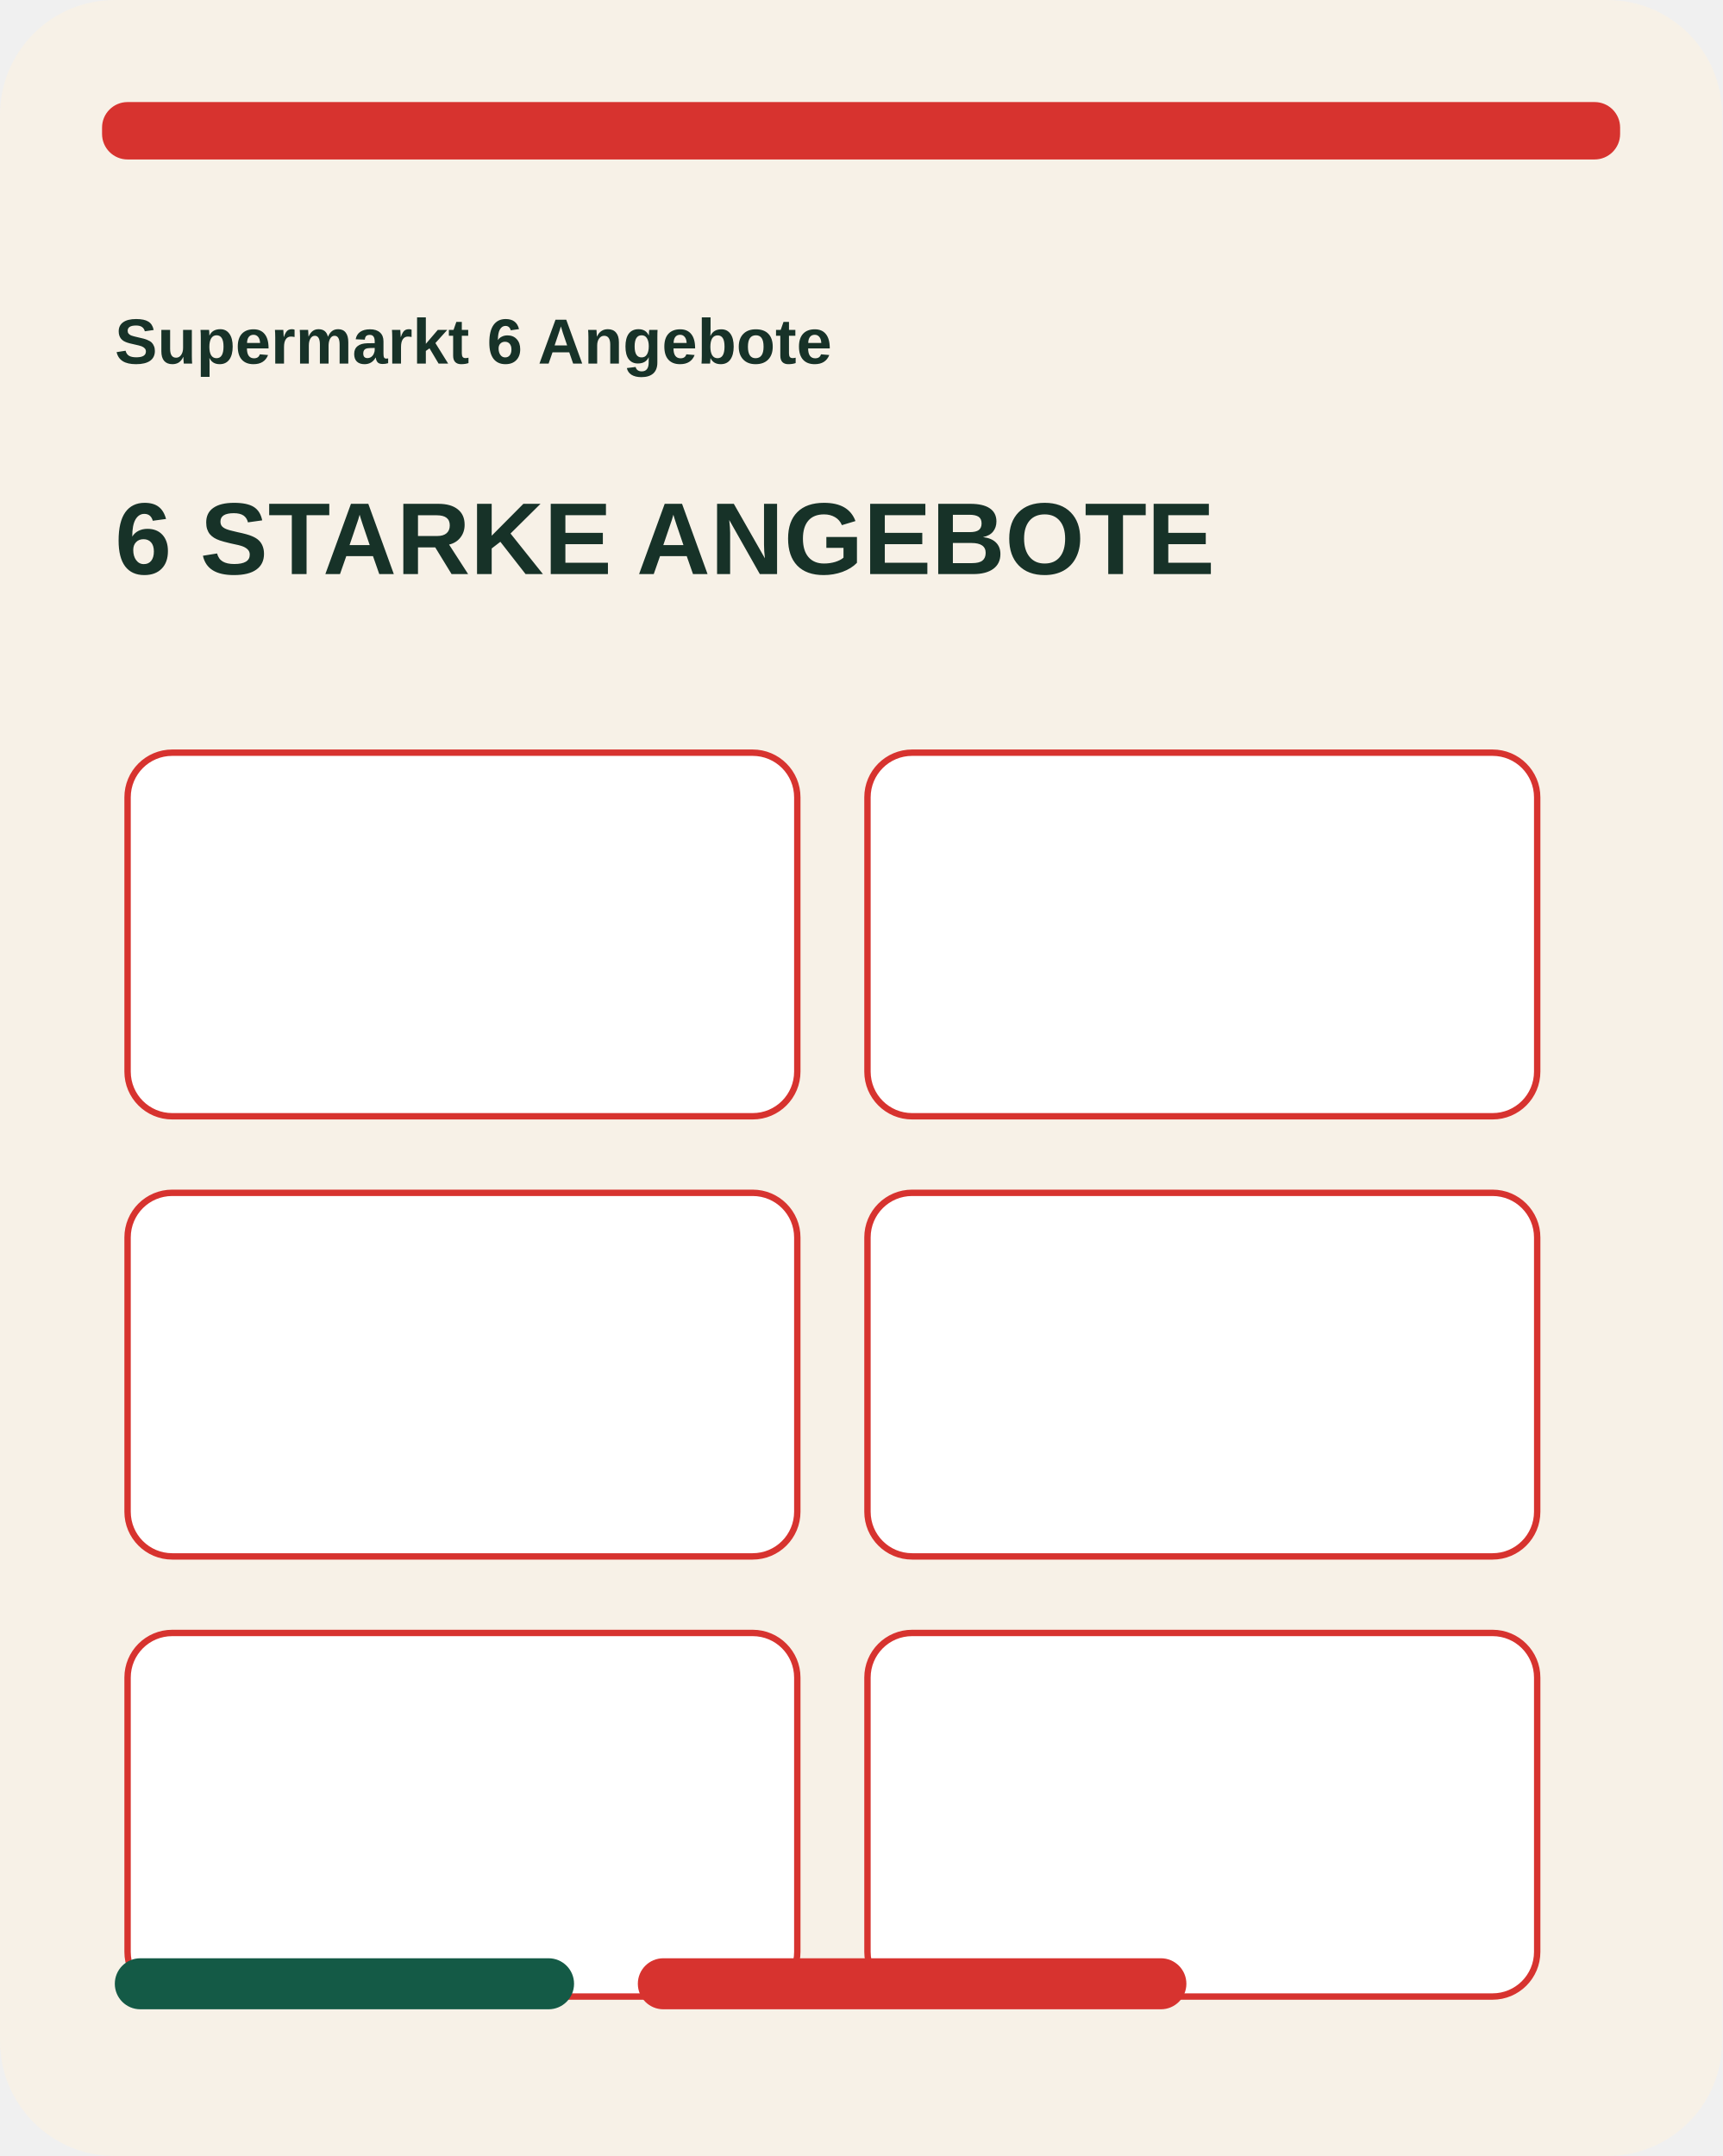
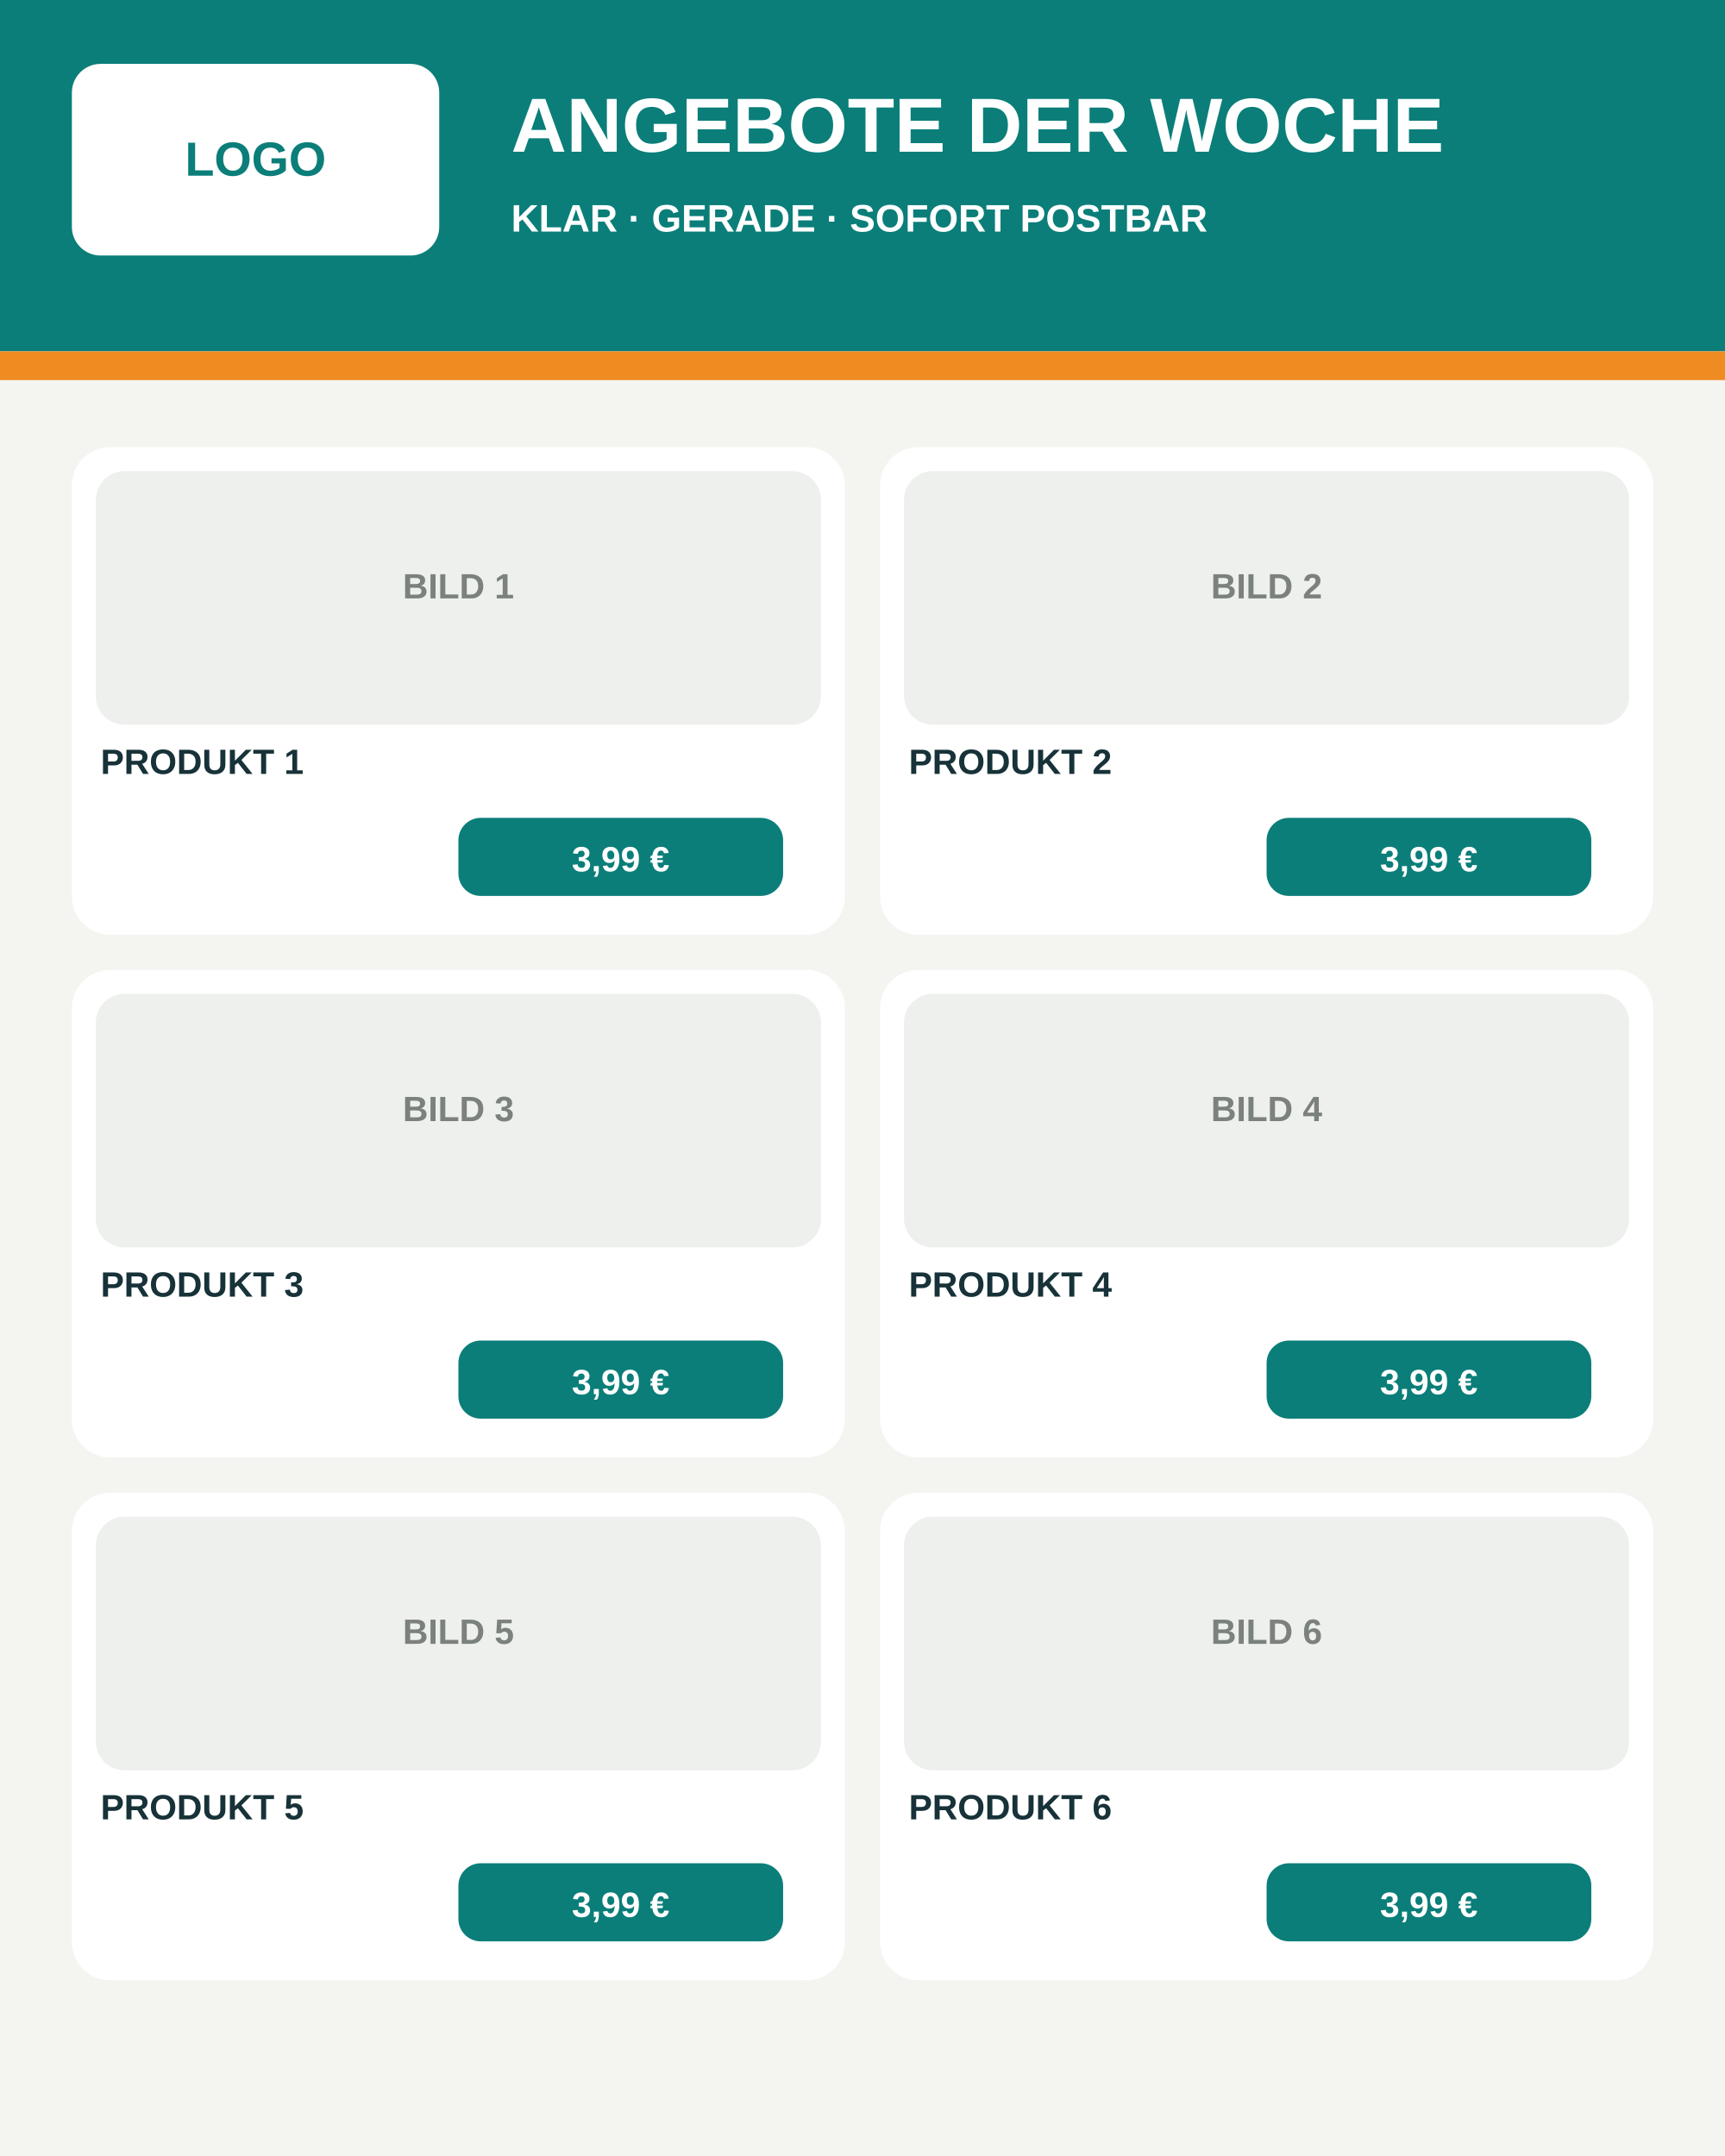
- <svg xmlns="http://www.w3.org/2000/svg" width="270" height="338" viewBox="0 0 270 338">
-   <rect width="270" height="338" rx="18" fill="#f7f1e7" />
-   <rect x="16" y="16" width="238" height="9" rx="4" fill="#d7332f" />
-   <text x="18" y="57" font-family="Arial" font-size="10" font-weight="700" fill="#173228">Supermarkt 6 Angebote</text>
-   <text x="18" y="90" font-family="Arial" font-size="16" font-weight="900" fill="#173228">6 STARKE ANGEBOTE</text>
-   <rect x="20" y="118" width="105" height="57" rx="7" fill="#ffffff" stroke="#d7332f" />
-   <rect x="136" y="118" width="105" height="57" rx="7" fill="#ffffff" stroke="#d7332f" />
-   <rect x="20" y="187" width="105" height="57" rx="7" fill="#ffffff" stroke="#d7332f" />
-   <rect x="136" y="187" width="105" height="57" rx="7" fill="#ffffff" stroke="#d7332f" />
-   <rect x="20" y="256" width="105" height="57" rx="7" fill="#ffffff" stroke="#d7332f" />
-   <rect x="136" y="256" width="105" height="57" rx="7" fill="#ffffff" stroke="#d7332f" />
-   <rect x="18" y="307" width="72" height="8" rx="4" fill="#145a46" />
-   <rect x="100" y="307" width="86" height="8" rx="4" fill="#d7332f" />
+ <svg xmlns="http://www.w3.org/2000/svg" width="1080" height="1350" viewBox="0 0 1080 1350">
+   <rect width="1080" height="1350" fill="#F4F5F1" />
+   <rect x="0" y="0" width="1080" height="220" fill="#0B7E79" />
+   <rect x="0" y="220" width="1080" height="18" fill="#EE8C22" />
+   <rect x="45" y="40" width="230" height="120" rx="18" fill="#fff" />
+   <text x="160" y="110" text-anchor="middle" font-family="Arial" font-size="30" font-weight="800" fill="#0B7E79">LOGO</text>
+   <text x="320" y="95" font-family="Arial" font-size="48" font-weight="900" fill="#fff">ANGEBOTE DER WOCHE</text>
+   <text x="320" y="145" font-family="Arial" font-size="24" font-weight="700" fill="#fff">KLAR · GERADE · SOFORT POSTBAR</text>
+   <rect x="45.0" y="280.0" width="484.0" height="305.3" rx="24" fill="#fff" />
+   <rect x="60.0" y="295.0" width="454.0" height="158.8" rx="18" fill="#EEF0ED" />
+   <text x="287.0" y="374.7" text-anchor="middle" font-family="Arial" font-size="22" font-weight="800" fill="#7B817C">BILD 1</text>
+   <text x="63.0" y="484.6" font-family="Arial" font-size="22" font-weight="900" fill="#173238">PRODUKT 1</text>
+   <rect x="287.0" y="512.1" width="203.3" height="48.9" rx="14" fill="#0B7E79" />
+   <text x="388.6" y="545.6" text-anchor="middle" font-family="Arial" font-size="22" font-weight="900" fill="#fff">3,99 €</text>
+   <rect x="551.0" y="280.0" width="484.0" height="305.3" rx="24" fill="#fff" />
+   <rect x="566.0" y="295.0" width="454.0" height="158.8" rx="18" fill="#EEF0ED" />
+   <text x="793.0" y="374.7" text-anchor="middle" font-family="Arial" font-size="22" font-weight="800" fill="#7B817C">BILD 2</text>
+   <text x="569.0" y="484.6" font-family="Arial" font-size="22" font-weight="900" fill="#173238">PRODUKT 2</text>
+   <rect x="793.0" y="512.1" width="203.3" height="48.9" rx="14" fill="#0B7E79" />
+   <text x="894.6" y="545.6" text-anchor="middle" font-family="Arial" font-size="22" font-weight="900" fill="#fff">3,99 €</text>
+   <rect x="45.0" y="607.3" width="484.0" height="305.3" rx="24" fill="#fff" />
+   <rect x="60.0" y="622.3" width="454.0" height="158.8" rx="18" fill="#EEF0ED" />
+   <text x="287.0" y="702.0" text-anchor="middle" font-family="Arial" font-size="22" font-weight="800" fill="#7B817C">BILD 3</text>
+   <text x="63.0" y="811.9" font-family="Arial" font-size="22" font-weight="900" fill="#173238">PRODUKT 3</text>
+   <rect x="287.0" y="839.4" width="203.3" height="48.9" rx="14" fill="#0B7E79" />
+   <text x="388.6" y="873.0" text-anchor="middle" font-family="Arial" font-size="22" font-weight="900" fill="#fff">3,99 €</text>
+   <rect x="551.0" y="607.3" width="484.0" height="305.3" rx="24" fill="#fff" />
+   <rect x="566.0" y="622.3" width="454.0" height="158.8" rx="18" fill="#EEF0ED" />
+   <text x="793.0" y="702.0" text-anchor="middle" font-family="Arial" font-size="22" font-weight="800" fill="#7B817C">BILD 4</text>
+   <text x="569.0" y="811.9" font-family="Arial" font-size="22" font-weight="900" fill="#173238">PRODUKT 4</text>
+   <rect x="793.0" y="839.4" width="203.3" height="48.9" rx="14" fill="#0B7E79" />
+   <text x="894.6" y="873.0" text-anchor="middle" font-family="Arial" font-size="22" font-weight="900" fill="#fff">3,99 €</text>
+   <rect x="45.0" y="934.7" width="484.0" height="305.3" rx="24" fill="#fff" />
+   <rect x="60.0" y="949.7" width="454.0" height="158.8" rx="18" fill="#EEF0ED" />
+   <text x="287.0" y="1029.3" text-anchor="middle" font-family="Arial" font-size="22" font-weight="800" fill="#7B817C">BILD 5</text>
+   <text x="63.0" y="1139.2" font-family="Arial" font-size="22" font-weight="900" fill="#173238">PRODUKT 5</text>
+   <rect x="287.0" y="1166.7" width="203.3" height="48.9" rx="14" fill="#0B7E79" />
+   <text x="388.6" y="1200.3" text-anchor="middle" font-family="Arial" font-size="22" font-weight="900" fill="#fff">3,99 €</text>
+   <rect x="551.0" y="934.7" width="484.0" height="305.3" rx="24" fill="#fff" />
+   <rect x="566.0" y="949.7" width="454.0" height="158.8" rx="18" fill="#EEF0ED" />
+   <text x="793.0" y="1029.3" text-anchor="middle" font-family="Arial" font-size="22" font-weight="800" fill="#7B817C">BILD 6</text>
+   <text x="569.0" y="1139.2" font-family="Arial" font-size="22" font-weight="900" fill="#173238">PRODUKT 6</text>
+   <rect x="793.0" y="1166.7" width="203.3" height="48.9" rx="14" fill="#0B7E79" />
+   <text x="894.6" y="1200.3" text-anchor="middle" font-family="Arial" font-size="22" font-weight="900" fill="#fff">3,99 €</text>
</svg>
